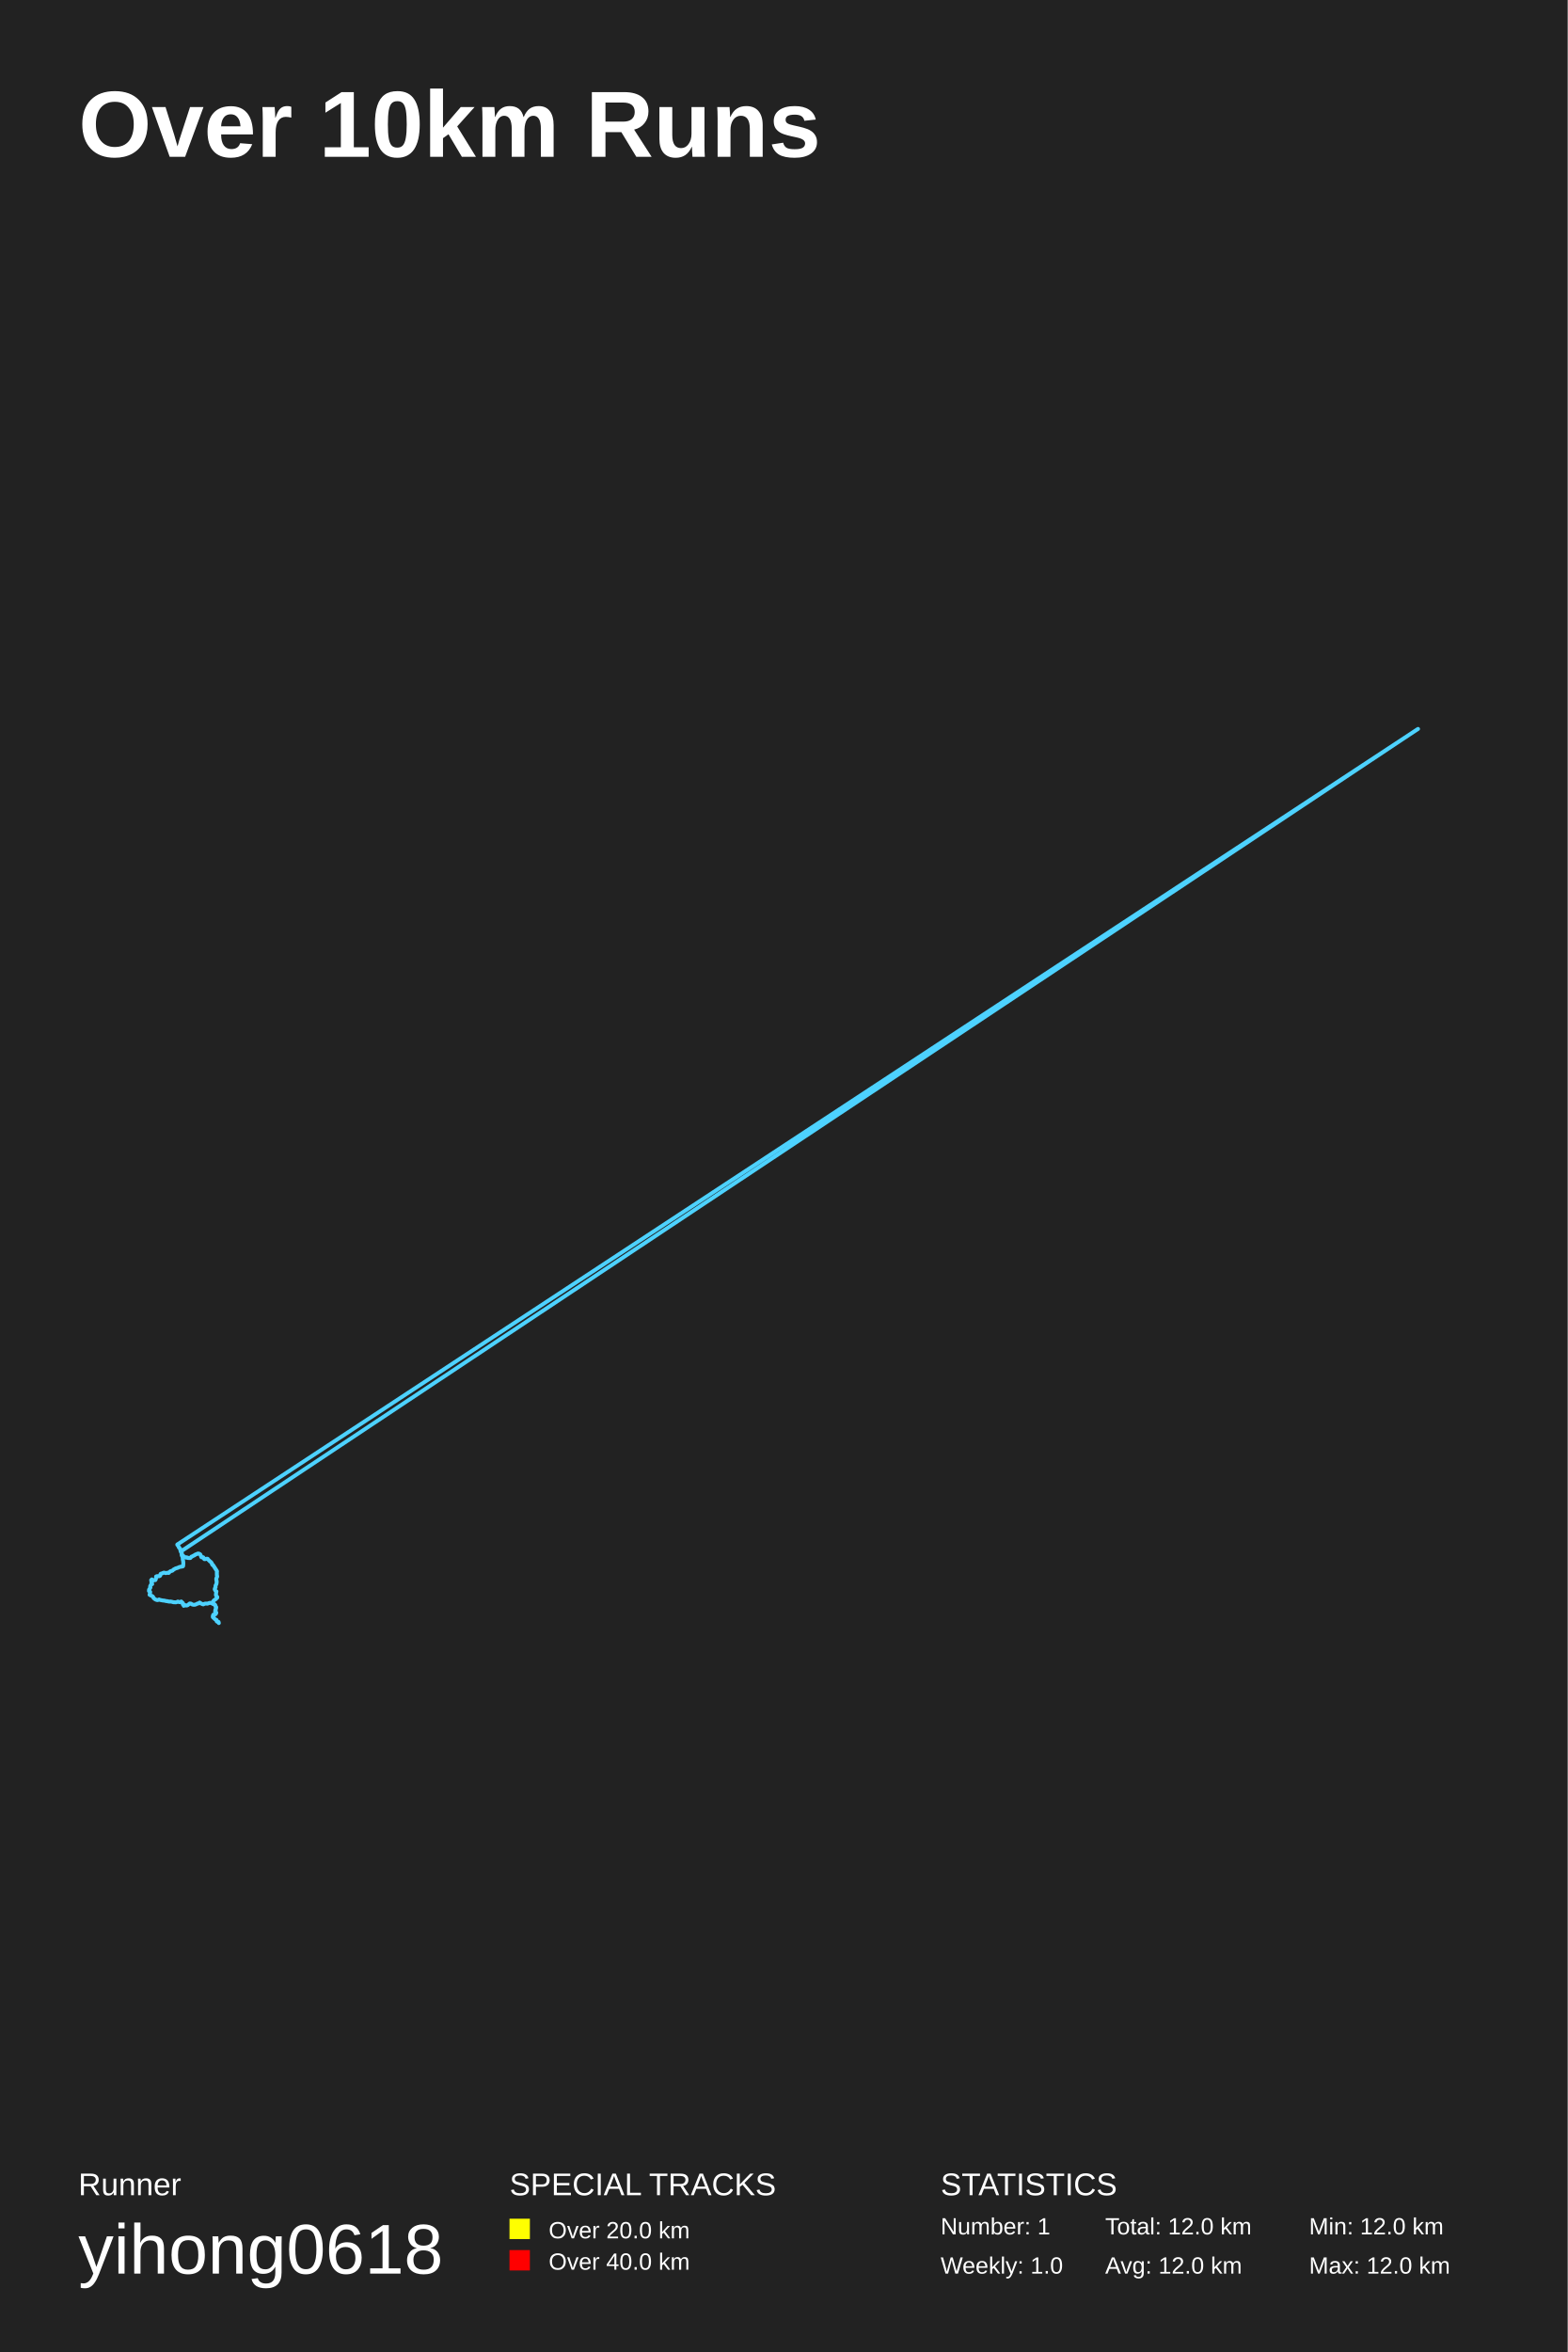
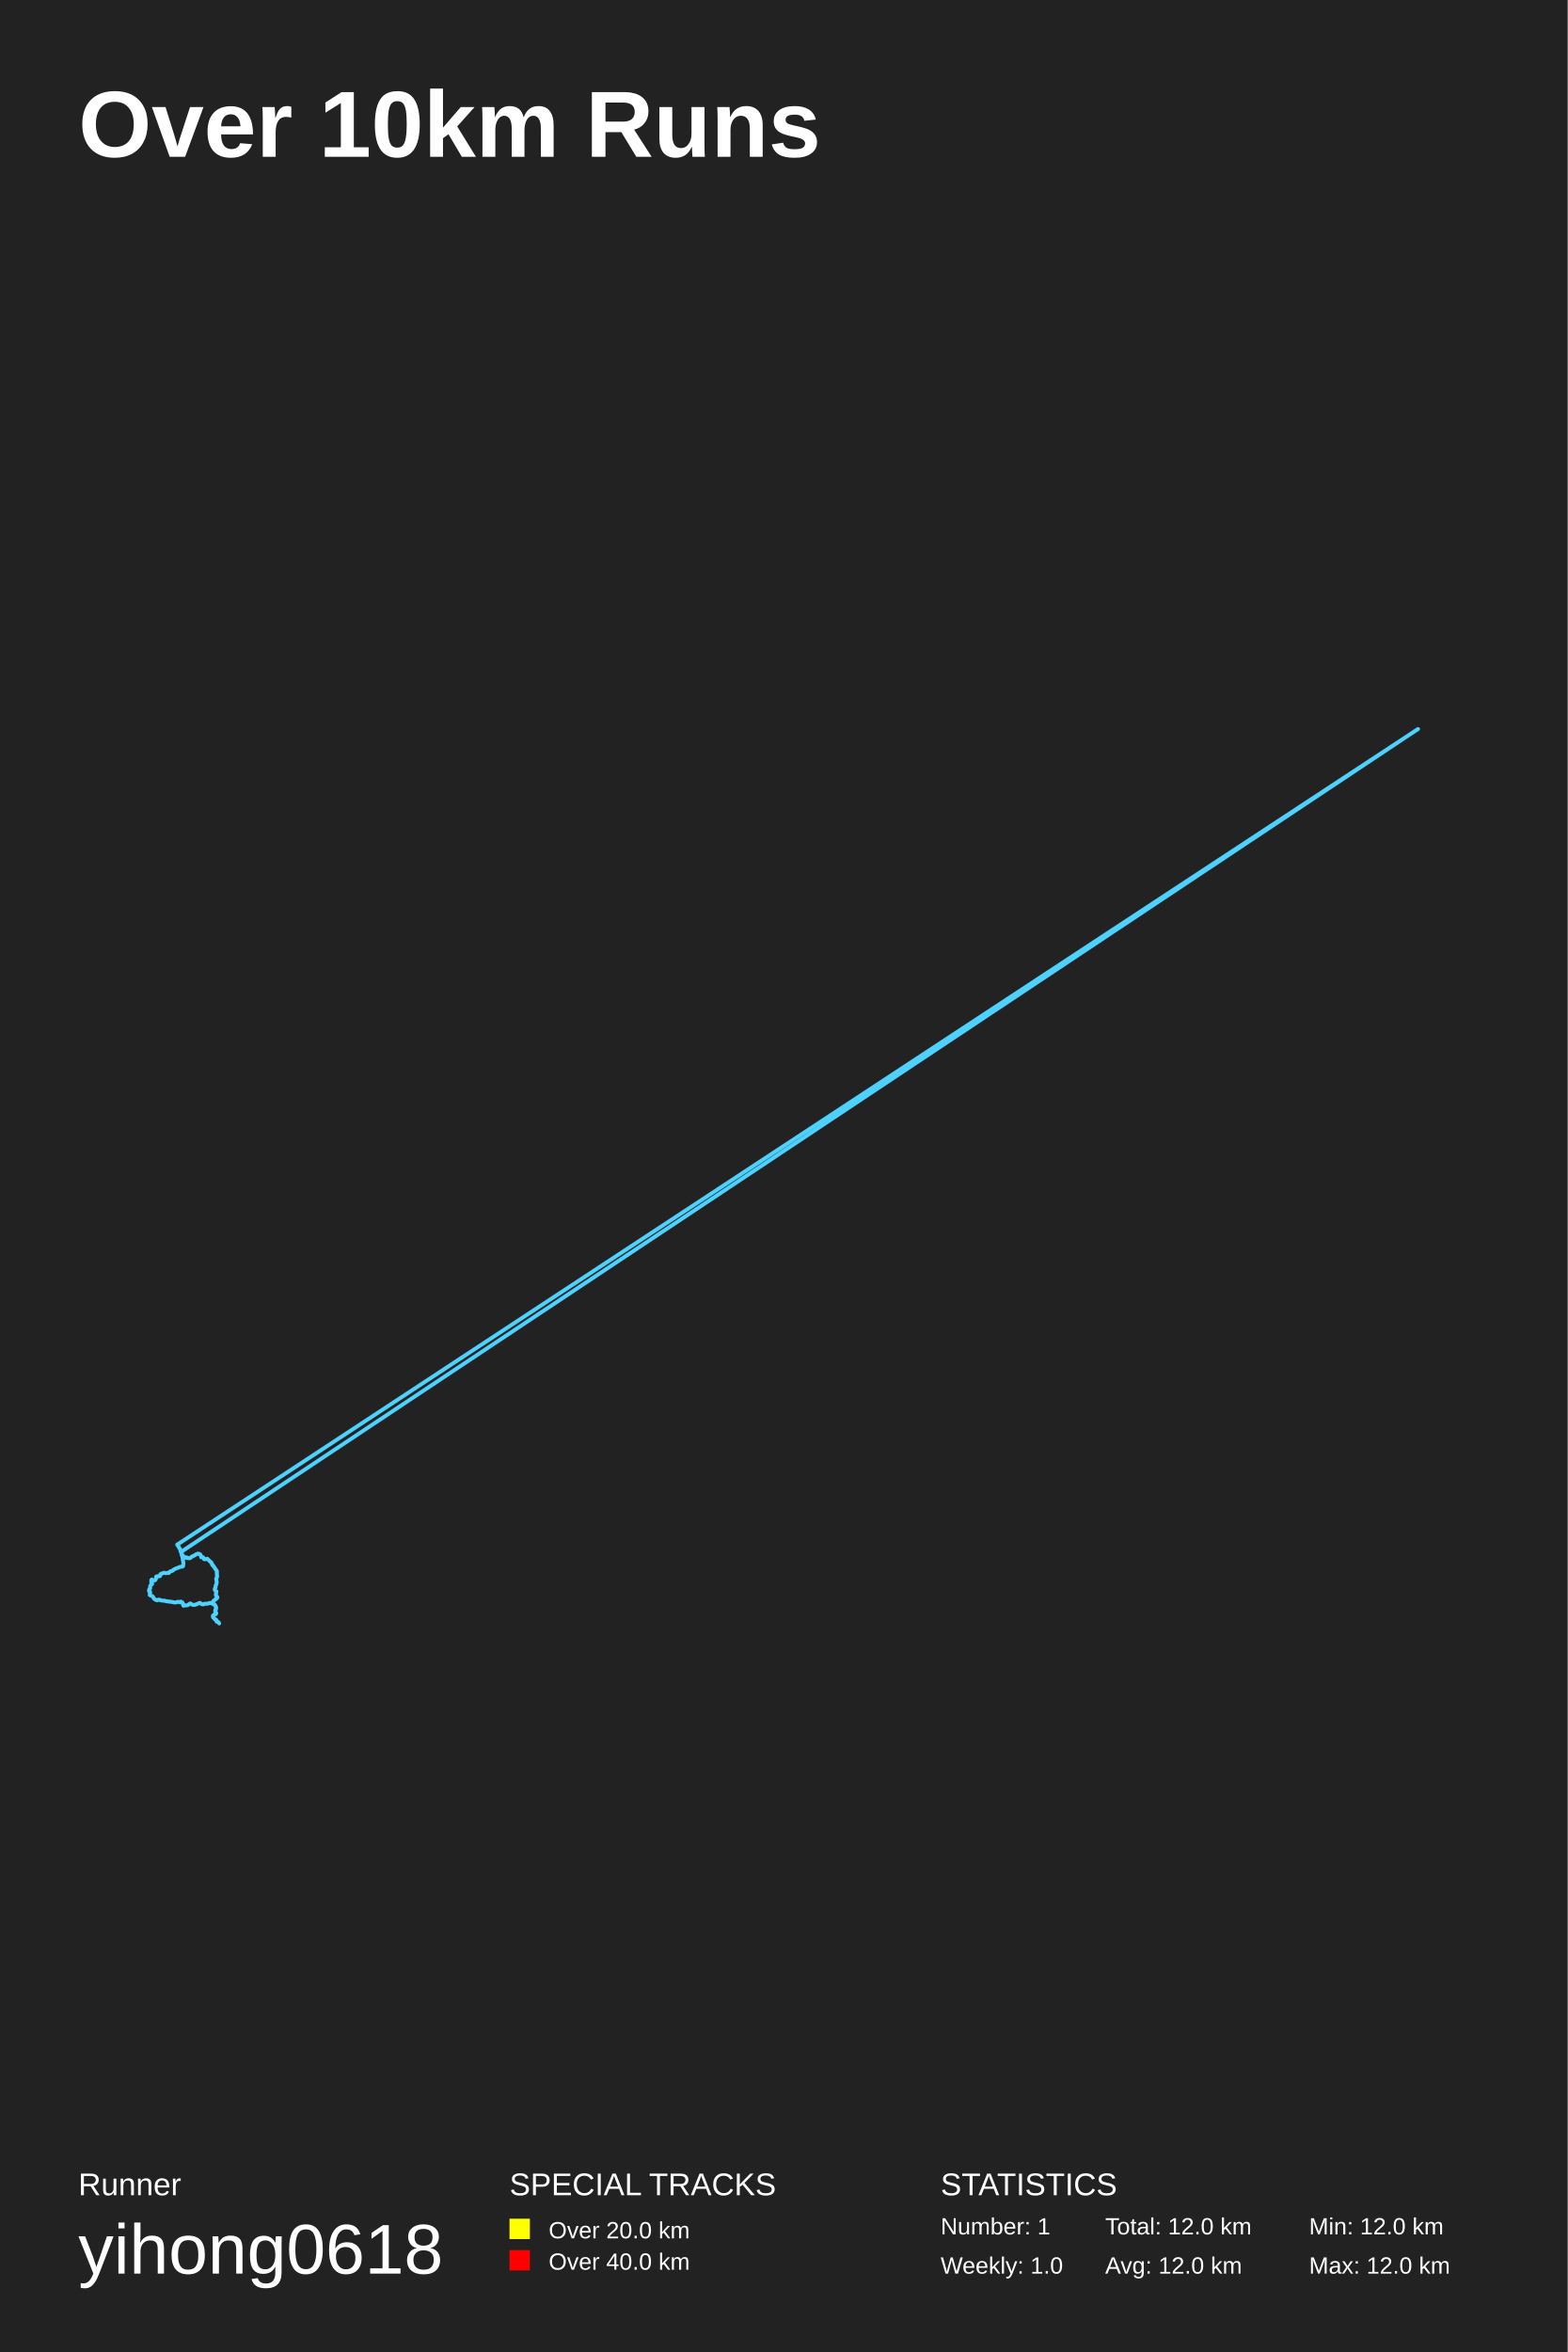
<svg xmlns="http://www.w3.org/2000/svg" baseProfile="full" height="300mm" version="1.1" viewBox="0,0,200,300" width="200mm">
  <defs />
  <rect fill="#222222" height="300" width="200" x="0" y="0" />
  <text fill="#FFFFFF" style="font-size:12px; font-family:Arial; font-weight:bold;" x="10" y="20">Over 10km Runs</text>
  <text fill="#FFFFFF" style="font-size:4px; font-family:Arial" x="10" y="280">Runner</text>
  <text fill="#FFFFFF" style="font-size:9px; font-family:Arial" x="10" y="290">yihong0618</text>
  <text fill="#FFFFFF" style="font-size:4px; font-family:Arial" x="65" y="280">SPECIAL TRACKS</text>
  <rect fill="yellow" height="2.6" width="2.6" x="65" y="283" />
  <text fill="#FFFFFF" style="font-size:3px; font-family:Arial" x="70" y="285.5">Over 20.0 km</text>
  <rect fill="red" height="2.6" width="2.6" x="65" y="287" />
  <text fill="#FFFFFF" style="font-size:3px; font-family:Arial" x="70" y="289.5">Over 40.0 km</text>
  <text fill="#FFFFFF" style="font-size:4px; font-family:Arial" x="120" y="280">STATISTICS</text>
  <text fill="#FFFFFF" style="font-size:3px; font-family:Arial" x="120" y="285">Number: 1</text>
  <text fill="#FFFFFF" style="font-size:3px; font-family:Arial" x="120" y="290">Weekly: 1.0</text>
  <text fill="#FFFFFF" style="font-size:3px; font-family:Arial" x="141" y="285">Total: 12.0 km</text>
  <text fill="#FFFFFF" style="font-size:3px; font-family:Arial" x="141" y="290">Avg: 12.0 km</text>
  <text fill="#FFFFFF" style="font-size:3px; font-family:Arial" x="167" y="285">Min: 12.0 km</text>
  <text fill="#FFFFFF" style="font-size:3px; font-family:Arial" x="167" y="290">Max: 12.0 km</text>
-   <polyline fill="none" opacity="1" points="27.243,206.356 27.153,206.261 27.153,206.124 27.214,205.955 27.367,205.934 27.5,205.887 27.566,205.734 27.523,205.655 27.443,205.555 27.471,205.439 27.476,205.302 27.542,205.191 27.566,205.06 27.547,204.939 27.476,204.839 27.438,204.712 27.362,204.623 27.219,204.602 27.224,204.607 27.253,204.607 27.229,204.612 27.219,204.612 27.229,204.607 27.219,204.612 27.21,204.617 27.214,204.617 27.219,204.617 27.124,204.486 27.138,204.375 27.162,204.301 27.229,204.212 27.291,204.138 27.343,204.096 27.447,204.027 27.552,203.948 27.642,203.843 27.713,203.785 27.718,203.696 27.656,203.622 27.58,203.553 27.542,203.411 27.557,203.322 27.571,203.227 27.571,203.121 27.614,202.995 27.523,202.916 27.481,202.874 27.438,202.821 27.39,202.705 27.443,202.542 27.5,202.468 27.49,202.342 27.514,202.205 27.595,202.078 27.623,201.978 27.633,201.862 27.656,201.757 27.618,201.662 27.628,201.562 27.595,201.483 27.59,201.367 27.647,201.214 27.704,201.114 27.699,201.009 27.661,200.893 27.675,200.767 27.661,200.64 27.685,200.435 27.671,200.382 27.181,199.624 27.119,199.618 27.067,199.566 27.043,199.481 27.029,199.402 27.001,199.387 26.972,199.313 26.929,199.265 26.868,199.202 26.811,199.176 26.763,199.139 26.711,199.065 26.654,199.018 26.545,198.918 26.497,198.833 26.435,198.807 26.359,198.823 26.25,198.844 26.179,198.87 26.07,198.87 26.017,198.807 25.974,198.707 25.932,198.639 25.856,198.617 25.742,198.649 25.699,198.596 25.708,198.575 25.746,198.581 25.713,198.591 25.689,198.602 25.68,198.591 25.675,198.602 25.699,198.617 25.694,198.596 25.685,198.591 25.699,198.575 25.685,198.538 25.623,198.454 25.609,198.391 25.571,198.296 25.542,198.27 25.518,198.238 25.447,198.217 25.395,198.17 25.324,198.185 25.29,198.154 25.257,198.159 25.233,198.164 25.148,198.191 25.091,198.238 25.043,198.243 24.982,198.259 24.934,198.296 24.848,198.328 24.82,198.38 24.772,198.396 24.72,198.423 24.658,198.444 24.587,198.486 24.511,198.528 24.416,198.56 24.354,198.649 24.278,198.728 24.183,198.733 24.131,198.718 24.027,198.728 23.955,198.712 23.965,198.696 23.965,198.691 23.965,198.712 23.96,198.702 23.913,198.702 23.865,198.654 23.799,198.639 23.756,198.681 23.684,198.628 23.618,198.617 23.542,198.633 23.475,198.544 23.423,198.486 23.361,198.454 23.347,198.459 23.342,198.433 23.276,198.359 23.219,198.333 23.19,198.349 23.209,198.333 23.181,198.312 23.176,198.243 23.2,198.17 23.195,198.106 23.133,198.059 23.114,198.001 23.086,197.943 23.053,197.885 23.029,197.801 23.005,197.696 22.981,197.548 22.915,197.495 22.882,197.411 22.81,197.369 22.801,197.306 22.768,197.221 22.692,197.142 22.682,197.069 22.668,197.058 22.625,197.053 22.639,197.063 22.644,197.069 22.635,197.058 22.644,197.053 22.644,197.048 22.658,197.053 22.706,196.969 22.692,196.979 22.639,196.99 22.639,196.995 22.625,197 22.616,197.016 22.625,197.005 22.625,197 22.63,197 22.63,196.99 22.63,197 22.644,196.99 180.91,92.976 180.815,93.034 180.815,93.034 180.815,93.034 180.815,93.034 180.724,93.092 23.057,197.906 23.119,197.996 23.171,198.085 23.181,198.18 23.171,198.28 23.186,198.386 23.228,198.475 23.281,198.565 23.309,198.691 23.314,198.807 23.328,198.96 23.361,199.086 23.376,199.223 23.385,199.323 23.385,199.476 23.366,199.608 23.38,199.687 23.342,199.782 23.195,199.824 23.038,199.84 22.929,199.866 22.81,199.908 22.696,199.966 22.568,200.008 22.444,200.04 22.364,200.077 22.273,200.129 22.169,200.182 22.093,200.235 22.064,200.282 22.05,200.293 22.05,200.298 21.998,200.335 21.931,200.366 21.836,200.382 21.751,200.409 21.665,200.472 21.618,200.498 21.589,200.572 21.513,200.63 21.423,200.619 21.337,200.609 21.228,200.635 21.133,200.656 21.052,200.625 20.972,200.593 20.877,200.598 20.805,200.63 20.753,200.646 20.677,200.698 20.582,200.709 20.501,200.74 20.459,200.814 20.43,200.898 20.44,200.972 20.397,201.009 20.354,201.03 20.321,201.046 20.254,201.056 20.159,201.051 20.088,201.03 19.983,201.056 19.907,201.088 19.931,201.13 19.931,201.199 19.922,201.262 19.898,201.304 19.893,201.341 19.884,201.378 19.865,201.462 19.812,201.546 19.694,201.536 19.622,201.567 19.565,201.578 19.485,201.641 19.428,201.615 19.404,201.567 19.366,201.578 19.337,201.546 19.318,201.52 19.356,201.504 19.371,201.452 19.375,201.478 19.328,201.499 19.28,201.557 19.333,201.673 19.309,201.836 19.385,201.952 19.413,202.057 19.299,202.094 19.209,202.21 19.152,202.358 19.19,202.489 19.1,202.631 19.014,202.758 19.005,202.937 19.1,202.974 19.162,203.063 19.143,203.153 19.124,203.253 19.081,203.416 19.19,203.469 19.28,203.527 19.404,203.574 19.523,203.664 19.575,203.801 19.698,203.922 19.85,204.022 20.002,204.08 20.126,204.096 20.292,204.017 20.43,204.075 20.582,204.106 20.767,204.143 20.934,204.159 21.01,204.17 21.147,204.206 21.252,204.222 21.371,204.233 21.485,204.27 21.632,204.285 21.76,204.275 21.893,204.301 22.012,204.328 22.131,204.364 22.273,204.37 22.44,204.38 22.582,204.333 22.696,204.28 22.796,204.328 22.934,204.364 23.043,204.301 23.129,204.275 23.209,204.375 23.338,204.48 23.319,204.628 23.404,204.723 23.447,204.828 23.566,204.717 23.746,204.791 23.927,204.754 24.074,204.633 24.202,204.528 24.373,204.544 24.478,204.633 24.63,204.681 24.839,204.691 24.934,204.659 25.077,204.607 25.2,204.528 25.357,204.512 25.471,204.407 25.575,204.48 25.713,204.554 25.813,204.602 25.936,204.638 26.036,204.586 26.155,204.544 26.312,204.533 26.45,204.554 26.568,204.507 26.678,204.475 26.768,204.444 26.906,204.454 27.043,204.523 27.176,204.544 27.243,204.575 27.376,204.623 27.471,204.744 27.49,204.897 27.585,204.997 27.566,205.144 27.519,205.281 27.514,205.434 27.466,205.587 27.595,205.692 27.557,205.824 27.452,205.913 27.319,205.945 27.229,206.092 27.2,206.229 27.295,206.35 27.376,206.493 27.504,206.566 27.642,206.645 27.633,206.782 27.728,206.866 27.884,206.877 27.918,207.024" stroke="#4DD2FF" stroke-dasharray="none" stroke-linecap="round" stroke-linejoin="round" stroke-width="0.5" />
+   <polyline fill="none" opacity="1" points="27.214,206.337 27.157,206.221 27.162,206.095 27.281,205.968 27.409,205.947 27.538,205.842 27.561,205.71 27.485,205.642 27.466,205.521 27.457,205.405 27.523,205.273 27.538,205.147 27.58,205.031 27.504,204.936 27.495,204.804 27.4,204.688 27.3,204.615 27.229,204.62 27.224,204.615 27.243,204.62 27.214,204.625 27.224,204.625 27.224,204.625 27.21,204.63 27.214,204.636 27.214,204.625 27.162,204.583 27.134,204.451 27.157,204.362 27.181,204.267 27.248,204.193 27.333,204.13 27.376,204.072 27.481,204.004 27.58,203.93 27.68,203.84 27.728,203.761 27.718,203.677 27.618,203.609 27.566,203.514 27.533,203.377 27.566,203.298 27.576,203.208 27.58,203.082 27.609,202.982 27.49,202.913 27.476,202.861 27.4,202.787 27.405,202.624 27.462,202.539 27.509,202.429 27.504,202.308 27.542,202.176 27.604,202.065 27.628,201.939 27.647,201.844 27.637,201.733 27.623,201.633 27.609,201.544 27.59,201.459 27.59,201.328 27.671,201.196 27.699,201.085 27.694,200.975 27.661,200.859 27.675,200.732 27.661,200.59 27.675,200.416 27.656,200.38 27.167,199.653 27.081,199.626 27.067,199.537 27.015,199.458 27.015,199.41 26.986,199.373 26.967,199.3 26.906,199.268 26.849,199.215 26.787,199.152 26.754,199.131 26.697,199.057 26.625,198.989 26.516,198.91 26.464,198.826 26.407,198.82 26.312,198.857 26.226,198.868 26.141,198.883 26.036,198.873 25.998,198.773 25.951,198.694 25.913,198.636 25.808,198.625 25.718,198.641 25.713,198.594 25.699,198.578 25.727,198.588 25.723,198.578 25.699,198.604 25.666,198.604 25.685,198.604 25.67,198.625 25.675,198.61 25.699,198.594 25.694,198.604 25.642,198.499 25.618,198.425 25.609,198.367 25.566,198.299 25.547,198.278 25.485,198.246 25.438,198.204 25.366,198.199 25.295,198.178 25.271,198.172 25.267,198.162 25.195,198.193 25.129,198.225 25.072,198.262 25.029,198.246 24.972,198.283 24.91,198.325 24.844,198.378 24.801,198.409 24.753,198.415 24.692,198.457 24.654,198.462 24.563,198.515 24.478,198.541 24.392,198.615 24.326,198.699 24.236,198.741 24.145,198.741 24.098,198.747 24.003,198.731 23.941,198.731 23.965,198.704 23.97,198.725 23.984,198.715 23.946,198.736 23.903,198.704 23.837,198.652 23.794,198.652 23.713,198.704 23.67,198.631 23.585,198.657 23.518,198.62 23.447,198.531 23.395,198.499 23.357,198.462 23.347,198.457 23.319,198.42 23.262,198.351 23.195,198.346 23.2,198.351 23.19,198.336 23.171,198.304 23.186,198.22 23.195,198.162 23.167,198.109 23.119,198.041 23.095,197.998 23.062,197.941 23.043,197.872 23.01,197.772 23.005,197.709 22.958,197.545 22.891,197.472 22.858,197.43 22.81,197.366 22.796,197.287 22.734,197.203 22.682,197.129 22.673,197.071 22.644,197.061 22.625,197.077 22.649,197.077 22.649,197.077 22.63,197.071 22.644,197.077 22.644,197.066 22.682,197.029 22.696,196.992 22.692,197.013 22.616,196.998 22.63,197.013 22.62,197.013 22.62,197.024 22.625,197.013 22.625,197.013 22.63,197.008 22.63,197.003 22.639,197.008 22.635,197.003 180.91,92.989 180.815,93.047 180.815,93.047 180.815,93.047 180.724,93.105 180.724,93.105 23.091,197.956 23.119,198.078 23.195,198.125 23.167,198.236 23.19,198.33 23.2,198.436 23.257,198.515 23.295,198.615 23.295,198.725 23.314,198.841 23.338,199.02 23.361,199.163 23.38,199.273 23.395,199.379 23.38,199.542 23.371,199.658 23.371,199.732 23.285,199.821 23.119,199.821 23,199.869 22.891,199.879 22.768,199.937 22.63,200 22.52,200.032 22.402,200.074 22.335,200.121 22.231,200.169 22.131,200.216 22.098,200.264 22.05,200.311 22.06,200.295 22.026,200.316 21.979,200.369 21.903,200.385 21.803,200.39 21.727,200.443 21.637,200.49 21.613,200.538 21.561,200.627 21.475,200.648 21.395,200.617 21.299,200.632 21.204,200.653 21.1,200.659 21.024,200.622 20.929,200.606 20.843,200.632 20.791,200.643 20.729,200.675 20.644,200.711 20.558,200.738 20.487,200.769 20.444,200.854 20.425,200.933 20.43,201.006 20.368,201.022 20.345,201.054 20.307,201.054 20.226,201.075 20.131,201.054 20.04,201.049 19.941,201.091 19.917,201.112 19.931,201.154 19.926,201.233 19.917,201.28 19.893,201.328 19.888,201.375 19.865,201.423 19.836,201.502 19.76,201.57 19.665,201.56 19.603,201.591 19.527,201.623 19.451,201.639 19.428,201.607 19.375,201.581 19.366,201.581 19.342,201.533 19.314,201.533 19.371,201.47 19.375,201.47 19.333,201.507 19.304,201.528 19.304,201.623 19.304,201.76 19.328,201.902 19.413,202.007 19.366,202.092 19.252,202.144 19.176,202.276 19.143,202.444 19.171,202.555 19.062,202.692 19.005,202.834 19.033,202.992 19.133,203.013 19.152,203.113 19.152,203.192 19.114,203.319 19.109,203.456 19.204,203.509 19.328,203.545 19.451,203.614 19.561,203.735 19.603,203.861 19.727,203.972 19.893,204.072 20.055,204.125 20.173,204.046 20.349,204.041 20.492,204.12 20.663,204.141 20.82,204.167 20.981,204.172 21.067,204.183 21.166,204.241 21.295,204.246 21.428,204.251 21.537,204.283 21.656,204.299 21.817,204.293 21.931,204.341 22.041,204.341 22.193,204.388 22.326,204.393 22.487,204.393 22.62,204.325 22.711,204.309 22.848,204.351 22.991,204.378 23.072,204.283 23.143,204.341 23.262,204.388 23.357,204.557 23.352,204.71 23.418,204.815 23.475,204.789 23.651,204.762 23.808,204.767 23.984,204.731 24.122,204.609 24.259,204.52 24.411,204.599 24.521,204.683 24.692,204.704 24.877,204.71 24.982,204.652 25.134,204.594 25.267,204.541 25.409,204.478 25.499,204.446 25.623,204.525 25.746,204.62 25.87,204.62 25.974,204.636 26.065,204.573 26.212,204.541 26.364,204.573 26.497,204.541 26.625,204.504 26.711,204.472 26.815,204.451 26.963,204.494 27.105,204.551 27.186,204.578 27.305,204.604 27.414,204.678 27.481,204.82 27.547,204.936 27.566,205.062 27.566,205.226 27.504,205.368 27.485,205.505 27.523,205.642 27.595,205.763 27.533,205.884 27.386,205.947 27.272,206.011 27.219,206.126 27.234,206.29 27.333,206.416 27.409,206.553 27.576,206.6 27.656,206.716 27.637,206.848 27.789,206.88 27.894,206.932 27.96,207.069" stroke="#4DD2FF" stroke-dasharray="none" stroke-linecap="round" stroke-linejoin="round" stroke-width="0.5" />
</svg>
